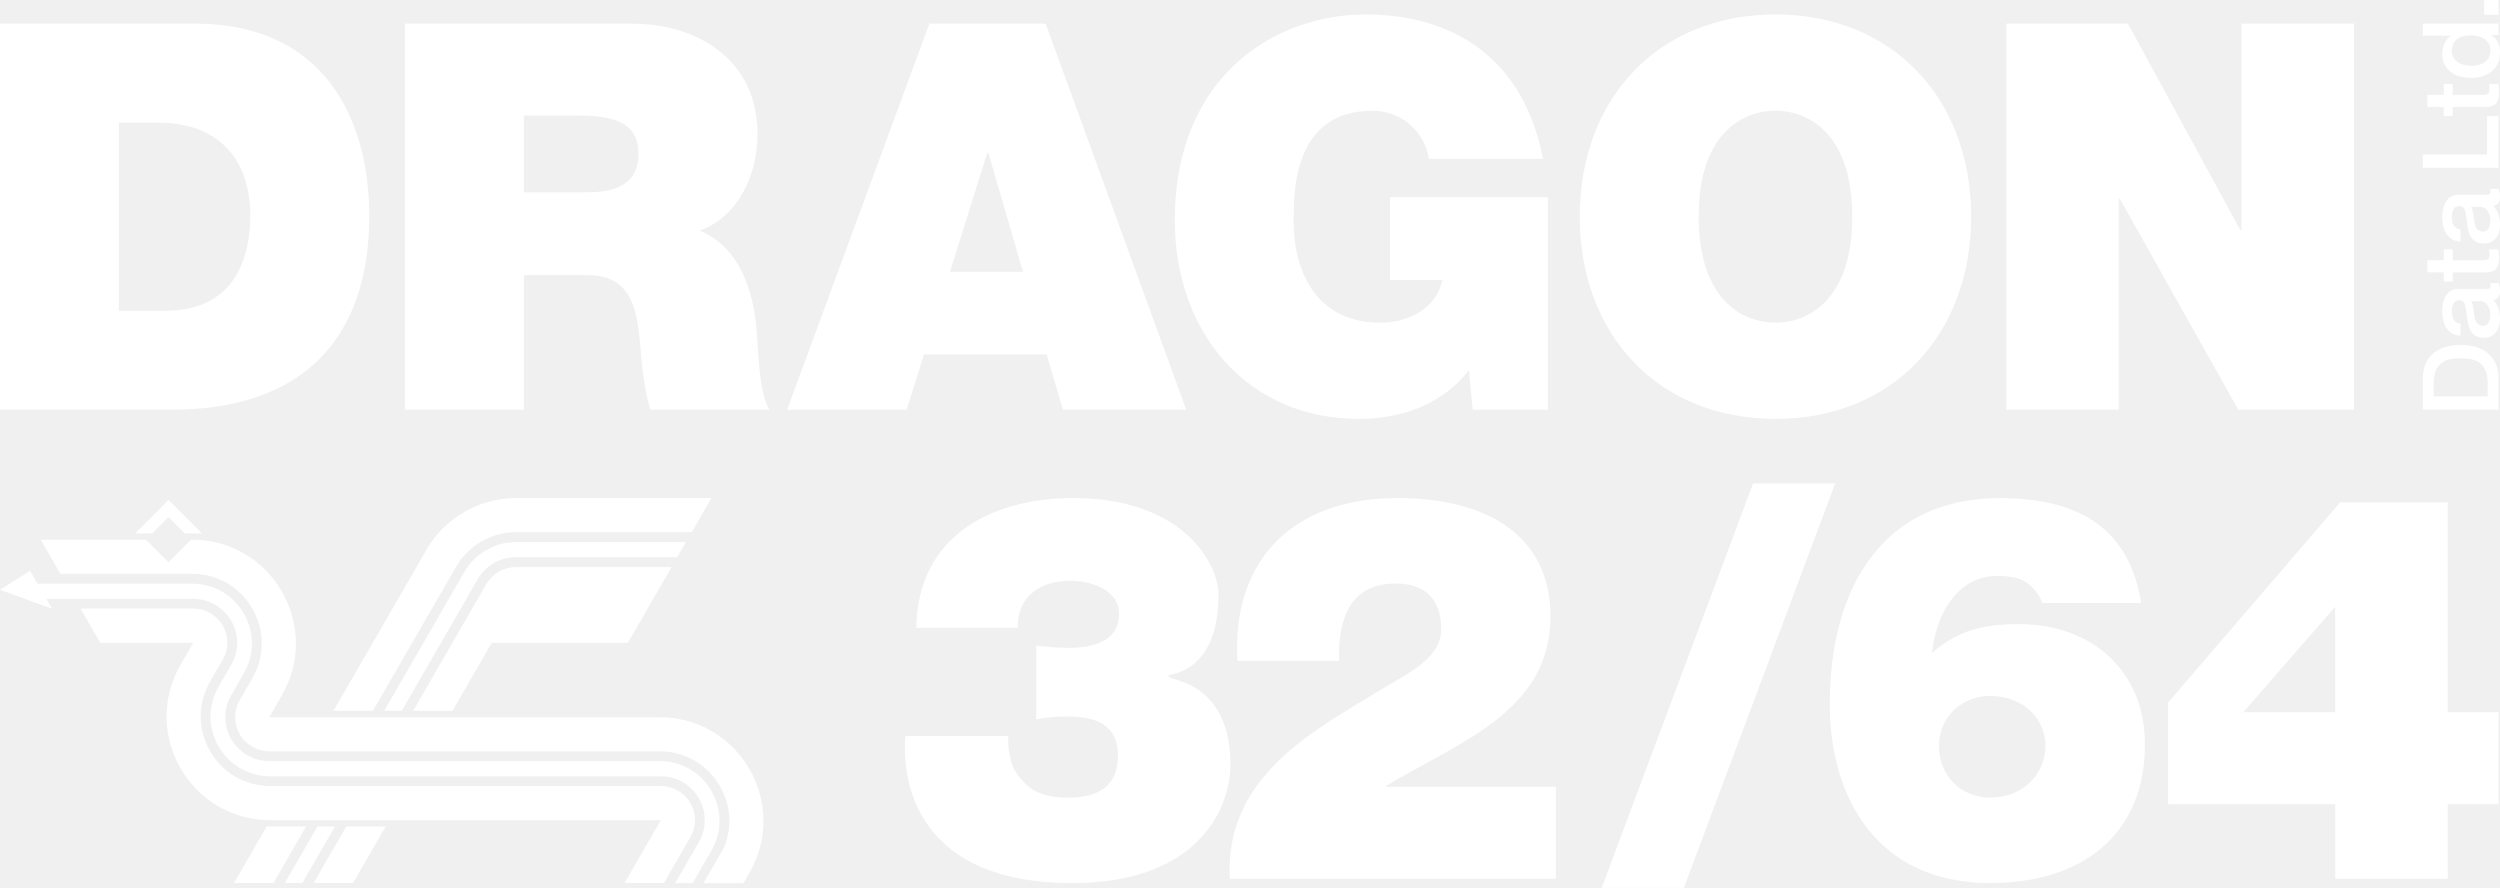
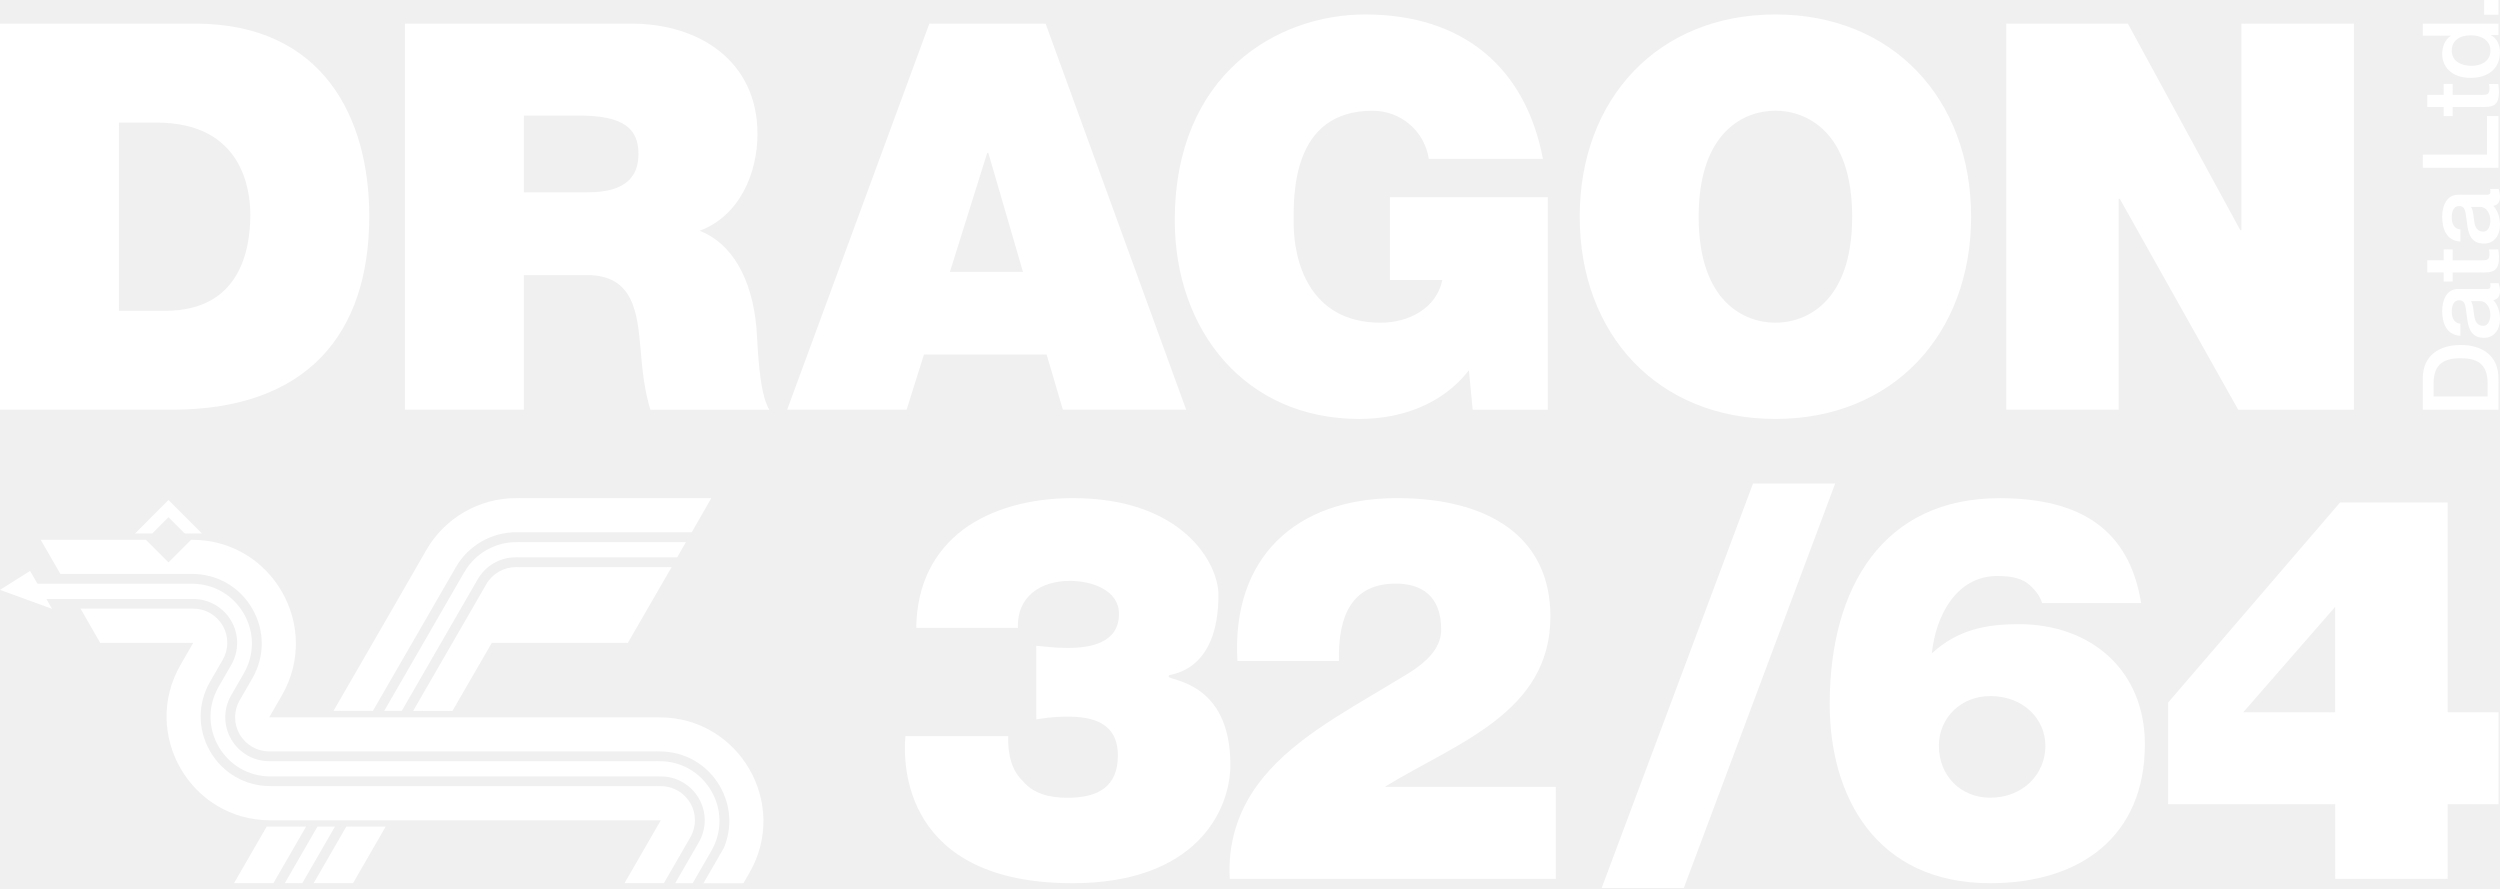
- <svg xmlns="http://www.w3.org/2000/svg" enable-background="new 0 0 3840 1363.8" viewBox="0 0 3840 1363.8">
-   <g fill="#fff">
-     <path d="m299.8 36.3h-299.8v592.9h264.1c206.8 0 303.1-115.4 303.1-297.3 0-149.4-69.7-295.6-267.4-295.6zm-45.7 441h-71.4v-289h58.1c132 0 143.7 103.8 143.7 141.2 0 55.6-16.6 147.8-130.4 147.8zm820.5-122.9c60.6-22.4 88.9-87.2 88.9-148.7 0-112.1-89.7-169.4-193.5-169.4h-348v592.9h182.7v-206.7h97.2c72.2 0 77.2 59 82.2 115.4 2.5 30.7 5.8 61.5 14.9 91.4h182.7c-16.6-27.4-17.4-98-19.9-127.1-6.7-73.9-37.4-128.7-87.2-147.8zm-174.4-59h-95.5v-117.9h85.5c69.8 0 90.5 21.6 90.5 59 0 53.1-46.5 58.9-80.5 58.9zm527.3-259.1-218.4 592.9h183.5l26.6-84.7h188.5l24.9 84.7h189.4l-215.9-592.9zm31.6 381.2 57.3-182.7h1.7l53.2 182.7zm675.9 12.5h80.5c-9.1 44-52.3 65.6-94.7 65.6-111.3 0-133.7-97.2-133.7-152.8 0-40.7-4.2-172.7 121.2-172.7 43.2 0 79.7 30.7 86.4 73.9h175.3c-26.5-139.6-122-221.8-273.2-221.8-133.7 0-292.3 90.5-292.3 316.4 0 168.6 108 304.8 283.2 304.8 64.8 0 127.9-22.4 168.6-74.7l5.8 60.6h115.4v-326.4h-242.5zm592.1-407.8c-180.2 0-300.6 129.5-300.6 310.6s120.4 310.6 300.6 310.6 300.6-129.6 300.6-310.6-120.4-310.6-300.6-310.6zm0 473.4c-46.5 0-117.9-30.7-117.9-162.8s71.4-162.8 117.9-162.8 117.9 30.7 117.9 162.8-71.4 162.8-117.9 162.8zm715.8-459.3v317.2h-1.7l-172.7-317.2h-186.8v592.9h172.7v-323.8h1.7l181.9 323.9h177.7v-593z" />
-     <path d="m514.5 1269.5-50.1 86.8h-26.9l50.1-86.8z" />
-     <path d="m617.1 1091.8 116.7-202.2c12.1-20.9 34.3-33.7 58.4-33.7h248l13.4-23.3h-170-90.8c-32.7 0-63.1 17.6-79.5 45.9l-44.1 76.3-1.2 2.2-77.8 134.7h26.9z" />
-     <path d="m1092.6 765h-209-90.8c-56.9 0-109.5 30.4-137.9 79.6l-44 76.4-1.3 2.3-97.3 168.4h60.5l127.6-220.9c19-33 54.5-53.4 92.6-53.4h269.6z" />
-     <path d="m755.4 987.3h209l67.2-116.3h-239.3c-18.7 0-36 10-45.3 26.2l-112.4 194.6h60.4z" />
-     <path d="m592.4 1269.5-50.1 86.8h-60.5l50.1-86.8z" />
-     <path d="m409.6 1269.5-50.1 86.8h60.5l50.1-86.8z" />
-     <path d="m153.9 987.3h142.9l-19.4 33.6c-61.3 106.2 15.3 238.9 137.9 238.9h599.7l-55.7 96.5h60.5l40.6-70.4c9.4-16.2 9.4-36.2 0-52.4s-26.6-26.2-45.3-26.2h-599.8c-38.6 0-73.3-20-92.6-53.5s-19.3-73.4 0-106.9l19.4-33.6c9.4-16.2 9.4-36.2 0-52.4s-26.6-26.2-45.3-26.2h-173.1z" />
-     <path d="m92.7 881.4h202.3c38.6 0 73.3 20 92.6 53.5s19.3 73.4 0 106.9l-19.4 33.6c-9.4 16.2-9.4 36.2 0 52.4s26.6 26.2 45.3 26.2h599.7c38.6 0 73.3 20 92.6 53.5 17 29.5 19.1 64.1 6 94.8l-31.3 54.2h61.4l9.2-15.9c61.3-106.2-15.3-238.9-137.9-238.9h-323.9-182.7-93.1l19.4-33.6c61.4-106.4-15.3-239.1-137.9-239.1h-1.5l-34.7 34.7-34.7-34.7h-161.6z" />
-     <path d="m233.9 819.3 24.9-25 25 25h26.4l-51.4-51.4-51.3 51.4z" />
-     <path d="m79.9 935-79.9-29.1 46.2-29.1 11.4 19.7h237.4c33.2 0 62.9 17.2 79.5 45.9s16.6 63 0 91.8l-19.4 33.6c-12.1 20.9-12.1 46.6 0 67.5s34.3 33.7 58.4 33.7h599.7c33.2 0 62.9 17.2 79.5 45.9s16.6 63 0 91.8l-28.7 49.7h-26.9l36.3-62.8c12.1-20.9 12.1-46.6 0-67.5s-34.3-33.7-58.4-33.7h-417-182.7c-33.2 0-62.9-17.2-79.5-45.9s-16.6-63 0-91.8l19.4-33.6c12.1-20.9 12.1-46.6 0-67.5s-34.3-33.7-58.4-33.7h-225.5z" />
-     <path d="m1900.7 1015c-9.1-158.6 89.7-250 245-250 140.4 0 235.8 59 235.8 181.9 0 147.8-144.5 194.3-253.3 260.8v.8h261.6v141.2h-500.8c-3.3-55.6 13.3-103.8 41.5-142.8 48.2-67.3 131.2-111.3 205.1-156.1 29.9-18.3 78.1-41.5 78.1-83.9 0-52.3-30.7-70.6-69.8-70.6-66.4 0-88.9 48.2-87.2 118.8h-156z" />
-     <path d="m1407.4 964.3c.8-68.1 28.2-117.9 72.2-151.1 44-32.4 103.8-48.2 168.6-48.2 167.8 0 223.4 99.7 223.4 148.7 0 121.2-76.4 121.2-76.4 123.7v1.7c0 6.6 94.7 6.6 94.7 135.4 0 70.6-53.1 181.9-242.5 181.9-259.9 0-260.8-182.7-256.6-225.9h157.8c-.8 30.7 6.6 54 22.4 68.9 15.8 19.1 39.9 25.8 68.9 25.8 47.3 0 77.2-17.4 77.2-64.8 0-50.7-39-59.8-77.2-59.8-24.1 0-35.7 2.5-48.2 4.2v-113c12.5.8 25.8 3.3 48.2 3.3 34.9 0 78.9-7.5 78.9-52.3 0-36.5-41.5-50.7-75.6-50.7-44.8 0-81.4 24.1-79.7 72.2z" />
-     <path d="m2692.7 742.6h126.2l-232.5 621.2h-126.2z" />
-     <path d="m3136.8 926.2c-3.3-10.8-11.6-22.4-24.1-31.6-11.6-7.5-26.6-10-44.8-10-63.1 0-94.7 61.5-100.5 118.8 39-35.7 81.4-44.8 133.7-44.8 111.3 0 193.5 71.4 193.5 184.4 0 142-99.7 213.4-237.5 213.4-175.2 0-246.6-132.9-246.6-274.9 0-181.9 83.9-316.4 260.8-316.4 124.6 0 199.3 48.2 217.6 161.1zm-158.6 219.2c0 45.7 33.2 79.7 78.9 79.7 49.8 0 84.7-35.7 84.7-79.7 0-40.7-33.2-76.4-84.7-76.4-44.8 0-78.9 33.2-78.9 76.4z" />
-     <path d="m3586.9 1235.1h-256.6v-156.1l264.1-307.3h165.3v322.2h78.1v141.2h-78.1v114.6h-172.7v-114.6zm-141.2-141.2h141.2v-161.9z" />
-     <path d="m3721.5 629.3v-48.2c0-35.8 26-51.3 58.1-51.3s58.1 15.5 58.1 51.3v48.2zm99.6-20.4v-20c0-31.9-18.2-38.7-41.5-38.7s-41.5 6.8-41.5 38.7v20z" />
-     <path d="m3819 443.9c4.6 0 6.4-1 6.4-4.4 0-1.1 0-2.6-.3-4.6h12.9c1 2.8 2.1 8.6 2.1 11.7 0 7.5-2.6 12.9-10.3 14.3 7.2 7.3 10.3 19.2 10.3 29.1 0 15.1-8.1 28.8-24.6 28.8-21 0-24.4-16.8-26.2-32.4-2.4-13.4-1-25.2-11.9-25.2-9.6 0-11.4 9.9-11.4 17.4 0 10.4 4.2 17.7 13.3 18.6v18.5c-21.6-1.3-28-19.7-28-38.2 0-16.4 6.7-33.7 24.4-33.7h43.3zm-23.4 18.6c3.7 5.7 3.6 14.7 5 22.8 1.3 8 4.2 15.1 14 15.1 8.3 0 10.7-10.6 10.7-17.1 0-8.1-4.2-20.8-16-20.8z" />
-     <path d="m3753.6 432.3v-14h-25.2v-18.6h25.2v-16.7h13.8v16.8h44.9c7.7 0 11.6-.7 11.6-8.9 0-2.6 0-5.2-.7-7.8h14.3c.3 4.1 1 8 1 12 0 19.4-7.5 23-21.5 23.3h-49.6v14h-13.8z" />
-     <path d="m3819 299.2c4.6 0 6.4-1 6.4-4.4 0-1.1 0-2.6-.3-4.6h12.9c1 2.8 2.1 8.6 2.1 11.7 0 7.5-2.6 12.9-10.3 14.3 7.2 7.3 10.3 19.2 10.3 29.1 0 15.1-8.1 28.8-24.6 28.8-21 0-24.4-16.8-26.2-32.4-2.4-13.3-1-25.2-11.9-25.2-9.6 0-11.4 9.9-11.4 17.4 0 10.4 4.2 17.7 13.3 18.5v18.6c-21.6-1.3-28-19.7-28-38.2 0-16.4 6.7-33.7 24.4-33.7h43.3zm-23.4 18.6c3.7 5.7 3.6 14.6 5 22.8 1.3 8 4.2 15.1 14 15.1 8.3 0 10.7-10.6 10.7-17.1 0-8.1-4.2-20.8-16-20.8z" />
-     <path d="m3721.5 257.7v-20.3h98.6v-59.1h17.6v79.4z" />
-     <path d="m3753.6 178.3v-14h-25.2v-18.6h25.2v-16.8h13.8v16.8h44.9c7.7 0 11.6-.7 11.6-8.9 0-2.6 0-5.2-.7-7.8h14.3c.3 4.1 1 8 1 12 0 19.4-7.5 23-21.5 23.3h-49.6v14z" />
-     <path d="m3837.7 36.3v17.6h-11.4v.3c9.6 4.9 13.7 15.5 13.7 26 0 26.5-19.7 39.4-44.9 39.4-30.4 0-43.8-18.1-43.8-36.5 0-10.6 3.9-22.3 13.2-28v-.3h-43v-18.5zm-12.3 41.5c0-16.6-15.1-23.6-29.8-23.6-18.5 0-29.6 8.9-29.6 23.3 0 17.4 15.5 23.6 30.6 23.6 14.4 0 28.8-7.1 28.8-23.3z" />
-     <path d="m3815.7 22.6v-22.6h22v22.6z" />
+ <svg xmlns="http://www.w3.org/2000/svg" enable-background="new 0 0 3840 1363.8" viewBox="0 0 3840 1364" version="1.1" id="svg24" width="3840" height="1364">
+   <defs id="defs24" />
+   <g id="g25" transform="scale(0.999974,1.000147)">
+     <g fill="#ffffff" id="g24">
+       <path d="M 299.8,36.3 H 0 v 592.9 h 264.1 c 206.8,0 303.1,-115.4 303.1,-297.3 0,-149.4 -69.7,-295.6 -267.4,-295.6 z m -45.7,441 h -71.4 v -289 h 58.1 c 132,0 143.7,103.8 143.7,141.2 0,55.6 -16.6,147.8 -130.4,147.8 z m 820.5,-122.9 c 60.6,-22.4 88.9,-87.2 88.9,-148.7 C 1163.5,93.6 1073.8,36.3 970,36.3 H 622 V 629.2 H 804.7 V 422.5 h 97.2 c 72.2,0 77.2,59 82.2,115.4 2.5,30.7 5.8,61.5 14.9,91.4 h 182.7 c -16.6,-27.4 -17.4,-98 -19.9,-127.1 -6.7,-73.9 -37.4,-128.7 -87.2,-147.8 z m -174.4,-59 H 804.7 V 177.5 h 85.5 c 69.8,0 90.5,21.6 90.5,59 0,53.1 -46.5,58.9 -80.5,58.9 z M 1427.5,36.3 1209.1,629.2 h 183.5 l 26.6,-84.7 h 188.5 l 24.9,84.7 H 1822 L 1606.1,36.3 Z m 31.6,381.2 57.3,-182.7 h 1.7 l 53.2,182.7 z M 2135,430 h 80.5 c -9.1,44 -52.3,65.6 -94.7,65.6 -111.3,0 -133.7,-97.2 -133.7,-152.8 0,-40.7 -4.2,-172.7 121.2,-172.7 43.2,0 79.7,30.7 86.4,73.9 H 2370 C 2343.5,104.4 2248,22.2 2096.8,22.2 c -133.7,0 -292.3,90.5 -292.3,316.4 0,168.6 108,304.8 283.2,304.8 64.8,0 127.9,-22.4 168.6,-74.7 l 5.8,60.6 h 115.4 V 302.9 H 2135 Z M 2727.1,22.2 c -180.2,0 -300.6,129.5 -300.6,310.6 0,181.1 120.4,310.6 300.6,310.6 180.2,0 300.6,-129.6 300.6,-310.6 0,-181 -120.4,-310.6 -300.6,-310.6 z m 0,473.4 c -46.5,0 -117.9,-30.7 -117.9,-162.8 0,-132.1 71.4,-162.8 117.9,-162.8 46.5,0 117.9,30.7 117.9,162.8 0,132.1 -71.4,162.8 -117.9,162.8 z M 3442.9,36.3 v 317.2 h -1.7 L 3268.5,36.3 h -186.8 v 592.9 h 172.7 V 305.4 h 1.7 L 3438,629.3 h 177.7 v -593 z" id="path1" />
+       <path d="m 514.5,1269.5 -50.1,86.8 h -26.9 l 50.1,-86.8 z" id="path2" />
+       <path d="M 617.1,1091.8 733.8,889.6 c 12.1,-20.9 34.3,-33.7 58.4,-33.7 h 248 l 13.4,-23.3 h -170 -90.8 c -32.7,0 -63.1,17.6 -79.5,45.9 l -44.1,76.3 -1.2,2.2 -77.8,134.7 h 26.9 z" id="path3" />
+       <path d="m 1092.6,765 h -209 -90.8 c -56.9,0 -109.5,30.4 -137.9,79.6 l -44,76.4 -1.3,2.3 -97.3,168.4 h 60.5 L 700.4,870.8 c 19,-33 54.5,-53.4 92.6,-53.4 h 269.6 z" id="path4" />
+       <path d="m 755.4,987.3 h 209 L 1031.6,871 H 792.3 c -18.7,0 -36,10 -45.3,26.2 L 634.6,1091.8 H 695 Z" id="path5" />
+       <path d="m 592.4,1269.5 -50.1,86.8 h -60.5 l 50.1,-86.8 z" id="path6" />
+       <path d="m 409.6,1269.5 -50.1,86.8 H 420 l 50.1,-86.8 z" id="path7" />
+       <path d="m 153.9,987.3 h 142.9 l -19.4,33.6 c -61.3,106.2 15.3,238.9 137.9,238.9 H 1015 l -55.7,96.5 h 60.5 l 40.6,-70.4 c 9.4,-16.2 9.4,-36.2 0,-52.4 -9.4,-16.2 -26.6,-26.2 -45.3,-26.2 H 415.3 c -38.6,0 -73.3,-20 -92.6,-53.5 -19.3,-33.5 -19.3,-73.4 0,-106.9 l 19.4,-33.6 c 9.4,-16.2 9.4,-36.2 0,-52.4 -9.4,-16.2 -26.6,-26.2 -45.3,-26.2 H 123.7 Z" id="path8" />
+       <path d="M 92.7,881.4 H 295 c 38.6,0 73.3,20 92.6,53.5 19.3,33.5 19.3,73.4 0,106.9 l -19.4,33.6 c -9.4,16.2 -9.4,36.2 0,52.4 9.4,16.2 26.6,26.2 45.3,26.2 h 599.7 c 38.6,0 73.3,20 92.6,53.5 17,29.5 19.1,64.1 6,94.8 l -31.3,54.2 h 61.4 l 9.2,-15.9 c 61.3,-106.2 -15.3,-238.9 -137.9,-238.9 H 689.3 506.6 413.5 l 19.4,-33.6 C 494.3,961.7 417.6,829 295,829 h -1.5 L 258.8,863.7 224.1,829 H 62.5 Z" id="path9" />
+       <path d="m 233.9,819.3 24.9,-25 25,25 h 26.4 l -51.4,-51.4 -51.3,51.4 z" id="path10" />
+       <path d="M 79.9,935 0,905.9 46.2,876.8 57.6,896.5 H 295 c 33.2,0 62.9,17.2 79.5,45.9 16.6,28.7 16.6,63 0,91.8 l -19.4,33.6 c -12.1,20.9 -12.1,46.6 0,67.5 12.1,20.9 34.3,33.7 58.4,33.7 h 599.7 c 33.2,0 62.9,17.2 79.5,45.9 16.6,28.7 16.6,63 0,91.8 l -28.7,49.7 h -26.9 l 36.3,-62.8 c 12.1,-20.9 12.1,-46.6 0,-67.5 -12.1,-20.9 -34.3,-33.7 -58.4,-33.7 H 598 415.3 c -33.2,0 -62.9,-17.2 -79.5,-45.9 -16.6,-28.7 -16.6,-63 0,-91.8 l 19.4,-33.6 c 12.1,-20.9 12.1,-46.6 0,-67.5 -12.1,-20.9 -34.3,-33.7 -58.4,-33.7 H 71.3 Z" id="path11" />
+       <path d="m 1900.7,1015 c -9.1,-158.6 89.7,-250 245,-250 140.4,0 235.8,59 235.8,181.9 0,147.8 -144.5,194.3 -253.3,260.8 v 0.8 h 261.6 v 141.2 H 1889 c -3.3,-55.6 13.3,-103.8 41.5,-142.8 48.2,-67.3 131.2,-111.3 205.1,-156.1 29.9,-18.3 78.1,-41.5 78.1,-83.9 0,-52.3 -30.7,-70.6 -69.8,-70.6 -66.4,0 -88.9,48.2 -87.2,118.8 h -156 z" id="path12" />
+       <path d="m 1407.4,964.3 c 0.8,-68.1 28.2,-117.9 72.2,-151.1 44,-32.4 103.8,-48.2 168.6,-48.2 167.8,0 223.4,99.7 223.4,148.7 0,121.2 -76.4,121.2 -76.4,123.7 v 1.7 c 0,6.6 94.7,6.6 94.7,135.4 0,70.6 -53.1,181.9 -242.5,181.9 -259.9,0 -260.8,-182.7 -256.6,-225.9 h 157.8 c -0.8,30.7 6.6,54 22.4,68.9 15.8,19.1 39.9,25.8 68.9,25.8 47.3,0 77.2,-17.4 77.2,-64.8 0,-50.7 -39,-59.8 -77.2,-59.8 -24.1,0 -35.7,2.5 -48.2,4.2 v -113 c 12.5,0.8 25.8,3.3 48.2,3.3 34.9,0 78.9,-7.5 78.9,-52.3 0,-36.5 -41.5,-50.7 -75.6,-50.7 -44.8,0 -81.4,24.1 -79.7,72.2 z" id="path13" />
+       <path d="m 2692.7,742.6 h 126.2 l -232.5,621.2 h -126.2 z" id="path14" />
+       <path d="m 3136.8,926.2 c -3.3,-10.8 -11.6,-22.4 -24.1,-31.6 -11.6,-7.5 -26.6,-10 -44.8,-10 -63.1,0 -94.7,61.5 -100.5,118.8 39,-35.7 81.4,-44.8 133.7,-44.8 111.3,0 193.5,71.4 193.5,184.4 0,142 -99.7,213.4 -237.5,213.4 -175.2,0 -246.6,-132.9 -246.6,-274.9 0,-181.9 83.9,-316.4 260.8,-316.4 124.6,0 199.3,48.2 217.6,161.1 z m -158.6,219.2 c 0,45.7 33.2,79.7 78.9,79.7 49.8,0 84.7,-35.7 84.7,-79.7 0,-40.7 -33.2,-76.4 -84.7,-76.4 -44.8,0 -78.9,33.2 -78.9,76.4 z" id="path15" />
+       <path d="M 3586.9,1235.1 H 3330.3 V 1079 l 264.1,-307.3 h 165.3 v 322.2 h 78.1 v 141.2 h -78.1 v 114.6 H 3587 v -114.6 z m -141.2,-141.2 h 141.2 V 932 Z" id="path16" />
+       <path d="m 3721.5,629.3 v -48.2 c 0,-35.8 26,-51.3 58.1,-51.3 32.1,0 58.1,15.5 58.1,51.3 v 48.2 z m 99.6,-20.4 v -20 c 0,-31.9 -18.2,-38.7 -41.5,-38.7 -23.3,0 -41.5,6.8 -41.5,38.7 v 20 z" id="path17" />
+       <path d="m 3819,443.9 c 4.6,0 6.4,-1 6.4,-4.4 0,-1.1 0,-2.6 -0.3,-4.6 h 12.9 c 1,2.8 2.1,8.6 2.1,11.7 0,7.5 -2.6,12.9 -10.3,14.3 7.2,7.3 10.3,19.2 10.3,29.1 0,15.1 -8.1,28.8 -24.6,28.8 -21,0 -24.4,-16.8 -26.2,-32.4 -2.4,-13.4 -1,-25.2 -11.9,-25.2 -9.6,0 -11.4,9.9 -11.4,17.4 0,10.4 4.2,17.7 13.3,18.6 v 18.5 c -21.6,-1.3 -28,-19.7 -28,-38.2 0,-16.4 6.7,-33.7 24.4,-33.7 h 43.3 z m -23.4,18.6 c 3.7,5.7 3.6,14.7 5,22.8 1.3,8 4.2,15.1 14,15.1 8.3,0 10.7,-10.6 10.7,-17.1 0,-8.1 -4.2,-20.8 -16,-20.8 z" id="path18" />
+       <path d="m 3753.6,432.3 v -14 h -25.2 v -18.6 h 25.2 V 383 h 13.8 v 16.8 h 44.9 c 7.7,0 11.6,-0.7 11.6,-8.9 0,-2.6 0,-5.2 -0.7,-7.8 h 14.3 c 0.3,4.1 1,8 1,12 0,19.4 -7.5,23 -21.5,23.3 h -49.6 v 14 h -13.8 z" id="path19" />
+       <path d="m 3819,299.2 c 4.6,0 6.4,-1 6.4,-4.4 0,-1.1 0,-2.6 -0.3,-4.6 h 12.9 c 1,2.8 2.1,8.6 2.1,11.7 0,7.5 -2.6,12.9 -10.3,14.3 7.2,7.3 10.3,19.2 10.3,29.1 0,15.1 -8.1,28.8 -24.6,28.8 -21,0 -24.4,-16.8 -26.2,-32.4 -2.4,-13.3 -1,-25.2 -11.9,-25.2 -9.6,0 -11.4,9.9 -11.4,17.4 0,10.4 4.2,17.7 13.3,18.5 V 371 c -21.6,-1.3 -28,-19.7 -28,-38.2 0,-16.4 6.7,-33.7 24.4,-33.7 h 43.3 z m -23.4,18.6 c 3.7,5.7 3.6,14.6 5,22.8 1.3,8 4.2,15.1 14,15.1 8.3,0 10.7,-10.6 10.7,-17.1 0,-8.1 -4.2,-20.8 -16,-20.8 z" id="path20" />
+       <path d="m 3721.5,257.7 v -20.3 h 98.6 v -59.1 h 17.6 v 79.4 z" id="path21" />
+       <path d="m 3753.6,178.3 v -14 h -25.2 v -18.6 h 25.2 v -16.8 h 13.8 v 16.8 h 44.9 c 7.7,0 11.6,-0.7 11.6,-8.9 0,-2.6 0,-5.2 -0.7,-7.8 h 14.3 c 0.3,4.1 1,8 1,12 0,19.4 -7.5,23 -21.5,23.3 h -49.6 v 14 z" id="path22" />
+       <path d="m 3837.7,36.3 v 17.6 h -11.4 v 0.3 c 9.6,4.9 13.7,15.5 13.7,26 0,26.5 -19.7,39.4 -44.9,39.4 -30.4,0 -43.8,-18.1 -43.8,-36.5 0,-10.6 3.9,-22.3 13.2,-28 v -0.3 h -43 V 36.3 Z m -12.3,41.5 c 0,-16.6 -15.1,-23.6 -29.8,-23.6 -18.5,0 -29.6,8.9 -29.6,23.3 0,17.4 15.5,23.6 30.6,23.6 14.4,0 28.8,-7.1 28.8,-23.3 z" id="path23" />
+       <path d="M 3815.7,22.6 V 0 h 22 v 22.6 z" id="path24" />
+     </g>
  </g>
</svg>
